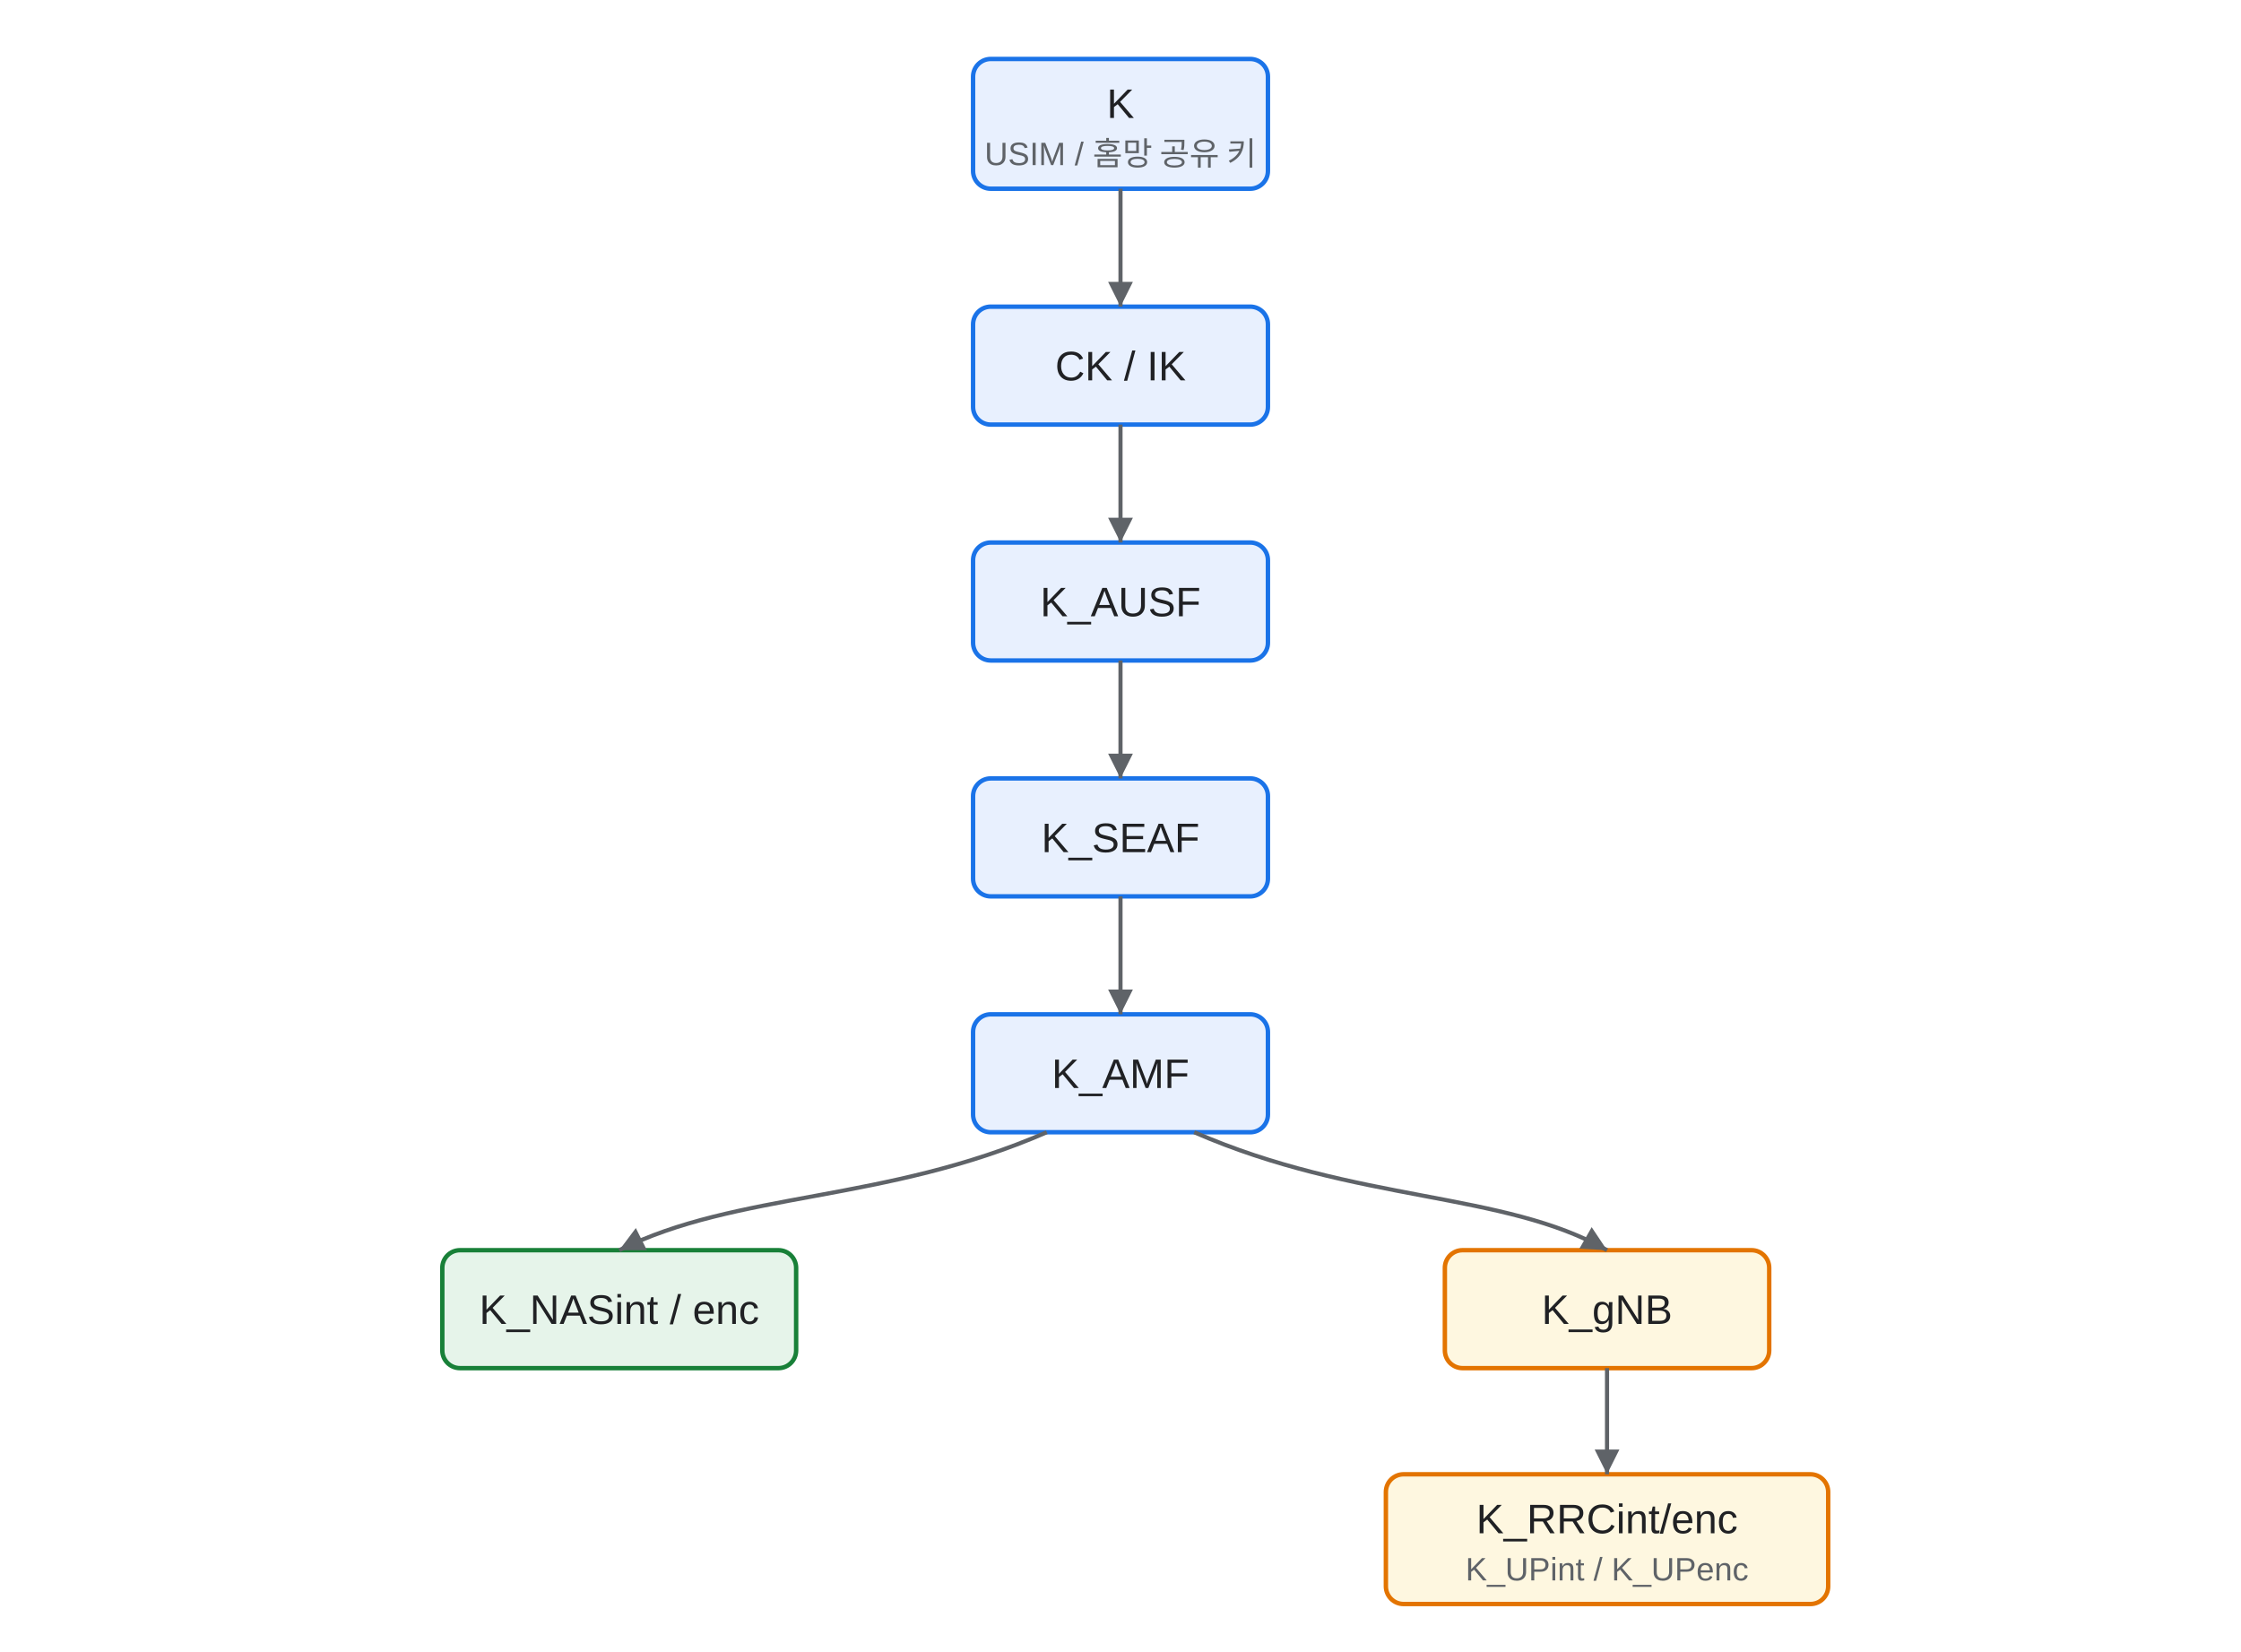
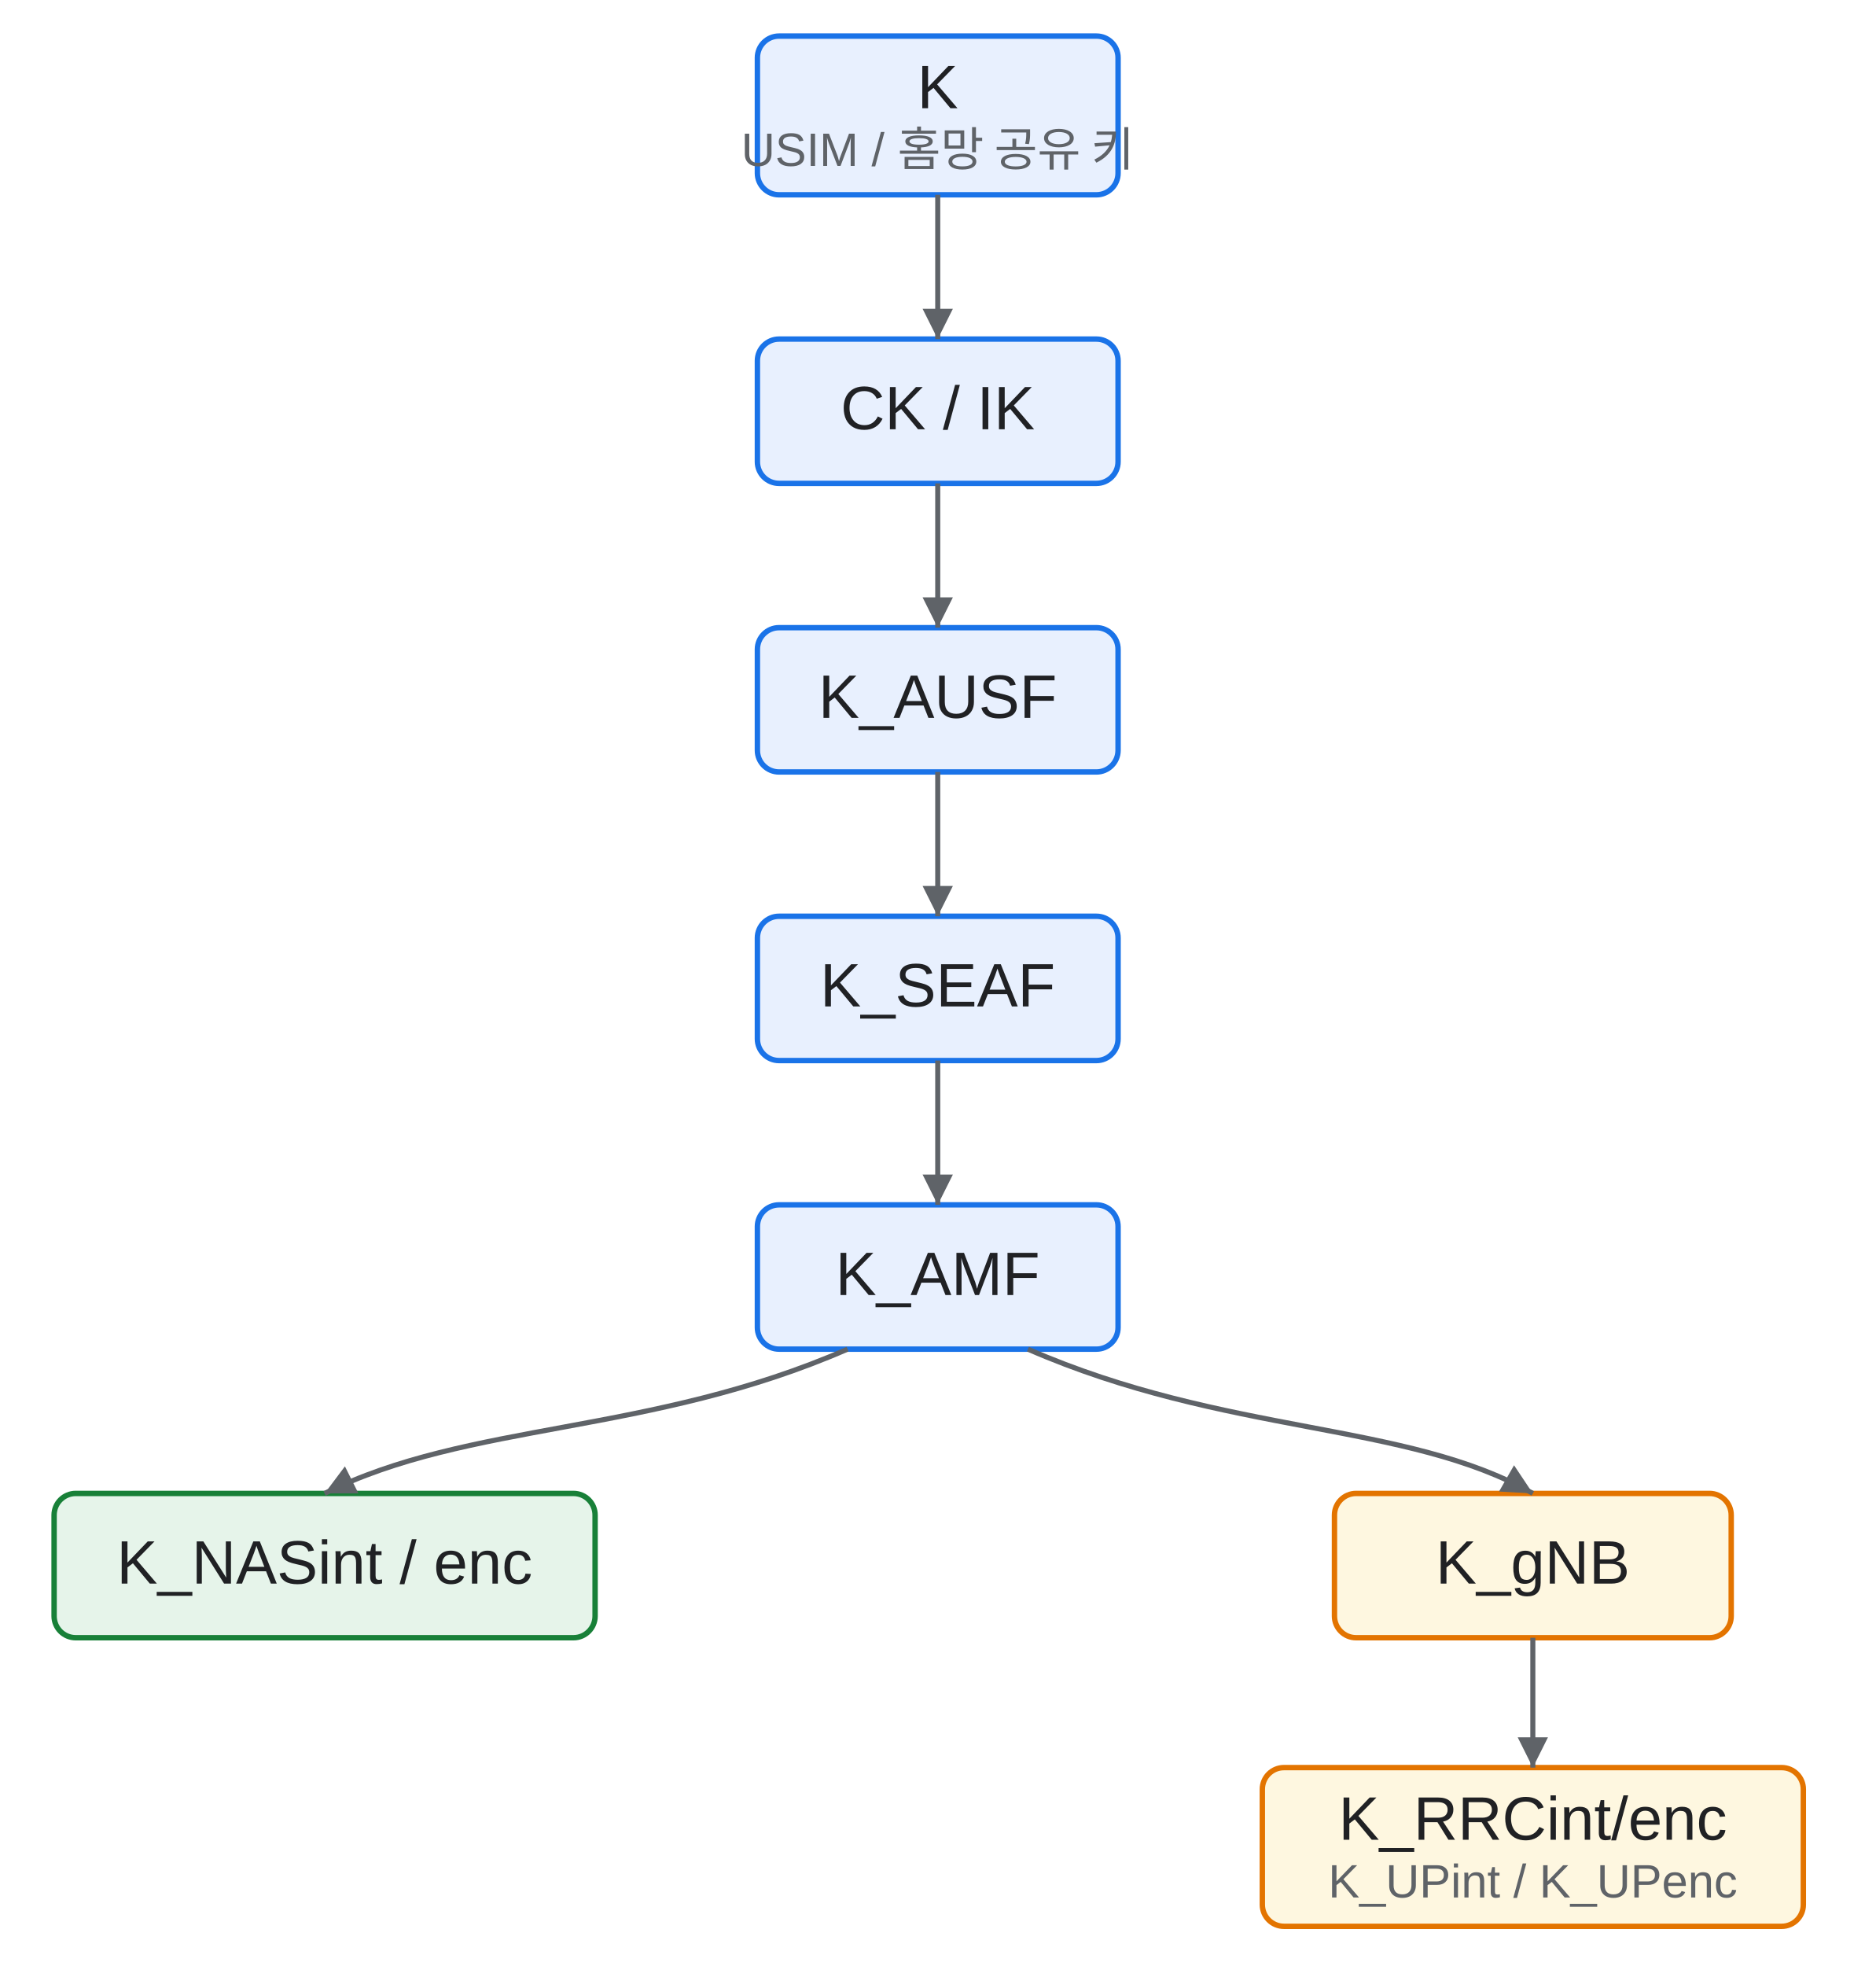
- <svg xmlns="http://www.w3.org/2000/svg" viewBox="0 0 760 560" role="img" aria-label="5G 키 계층 구조: K에서 CK/IK, K_AUSF, K_SEAF, K_AMF를 거쳐 NAS/gNB/AS 키까지 파생되는 트리">
+ <svg xmlns="http://www.w3.org/2000/svg" viewBox="120 10 520 545" role="img" aria-label="5G 키 계층 구조: K에서 CK/IK, K_AUSF, K_SEAF, K_AMF를 거쳐 NAS/gNB/AS 키까지 파생되는 트리">
  <defs>
    <marker id="arrow" markerWidth="8" markerHeight="8" refX="6" refY="3" orient="auto">
      <path d="M0,0 L6,3 L0,6 Z" fill="#5f6368" />
    </marker>
    <style>
      .box   { fill:#e8f0fe; stroke:#1a73e8; stroke-width:1.5; }
      .box2  { fill:#e6f4ea; stroke:#188038; stroke-width:1.5; }
      .box3  { fill:#fef7e0; stroke:#e37400; stroke-width:1.5; }
-       .lbl   { font-family:Segoe UI, Arial, sans-serif; font-size:14px; fill:#202124; text-anchor:middle; }
-       .sub   { font-family:Segoe UI, Arial, sans-serif; font-size:11px; fill:#5f6368; text-anchor:middle; }
+       .lbl   { font-family:Segoe UI, Arial, sans-serif; font-size:17px; fill:#202124; text-anchor:middle; }
+       .sub   { font-family:Segoe UI, Arial, sans-serif; font-size:13px; fill:#5f6368; text-anchor:middle; }
      .edge  { stroke:#5f6368; stroke-width:1.4; fill:none; marker-end:url(#arrow); }
    </style>
  </defs>
  <rect class="box" x="330" y="20" width="100" height="44" rx="6" />
  <text class="lbl" x="380" y="40">K</text>
  <text class="sub" x="380" y="56">USIM / 홈망 공유 키</text>
  <rect class="box" x="330" y="104" width="100" height="40" rx="6" />
  <text class="lbl" x="380" y="129">CK / IK</text>
  <rect class="box" x="330" y="184" width="100" height="40" rx="6" />
  <text class="lbl" x="380" y="209">K_AUSF</text>
  <rect class="box" x="330" y="264" width="100" height="40" rx="6" />
  <text class="lbl" x="380" y="289">K_SEAF</text>
  <rect class="box" x="330" y="344" width="100" height="40" rx="6" />
  <text class="lbl" x="380" y="369">K_AMF</text>
-   <rect class="box2" x="150" y="424" width="120" height="40" rx="6" />
+   <rect class="box2" x="135" y="424" width="150" height="40" rx="6" />
  <text class="lbl" x="210" y="449">K_NASint / enc</text>
  <rect class="box3" x="490" y="424" width="110" height="40" rx="6" />
  <text class="lbl" x="545" y="449">K_gNB</text>
  <rect class="box3" x="470" y="500" width="150" height="44" rx="6" />
  <text class="lbl" x="545" y="520">K_RRCint/enc</text>
  <text class="sub" x="545" y="536">K_UPint / K_UPenc</text>
  <path class="edge" d="M380,64 L380,104" />
  <path class="edge" d="M380,144 L380,184" />
  <path class="edge" d="M380,224 L380,264" />
  <path class="edge" d="M380,304 L380,344" />
  <path class="edge" d="M355,384 C300,408 250,404 210,424" />
  <path class="edge" d="M405,384 C460,408 510,404 545,424" />
  <path class="edge" d="M545,464 L545,500" />
</svg>
